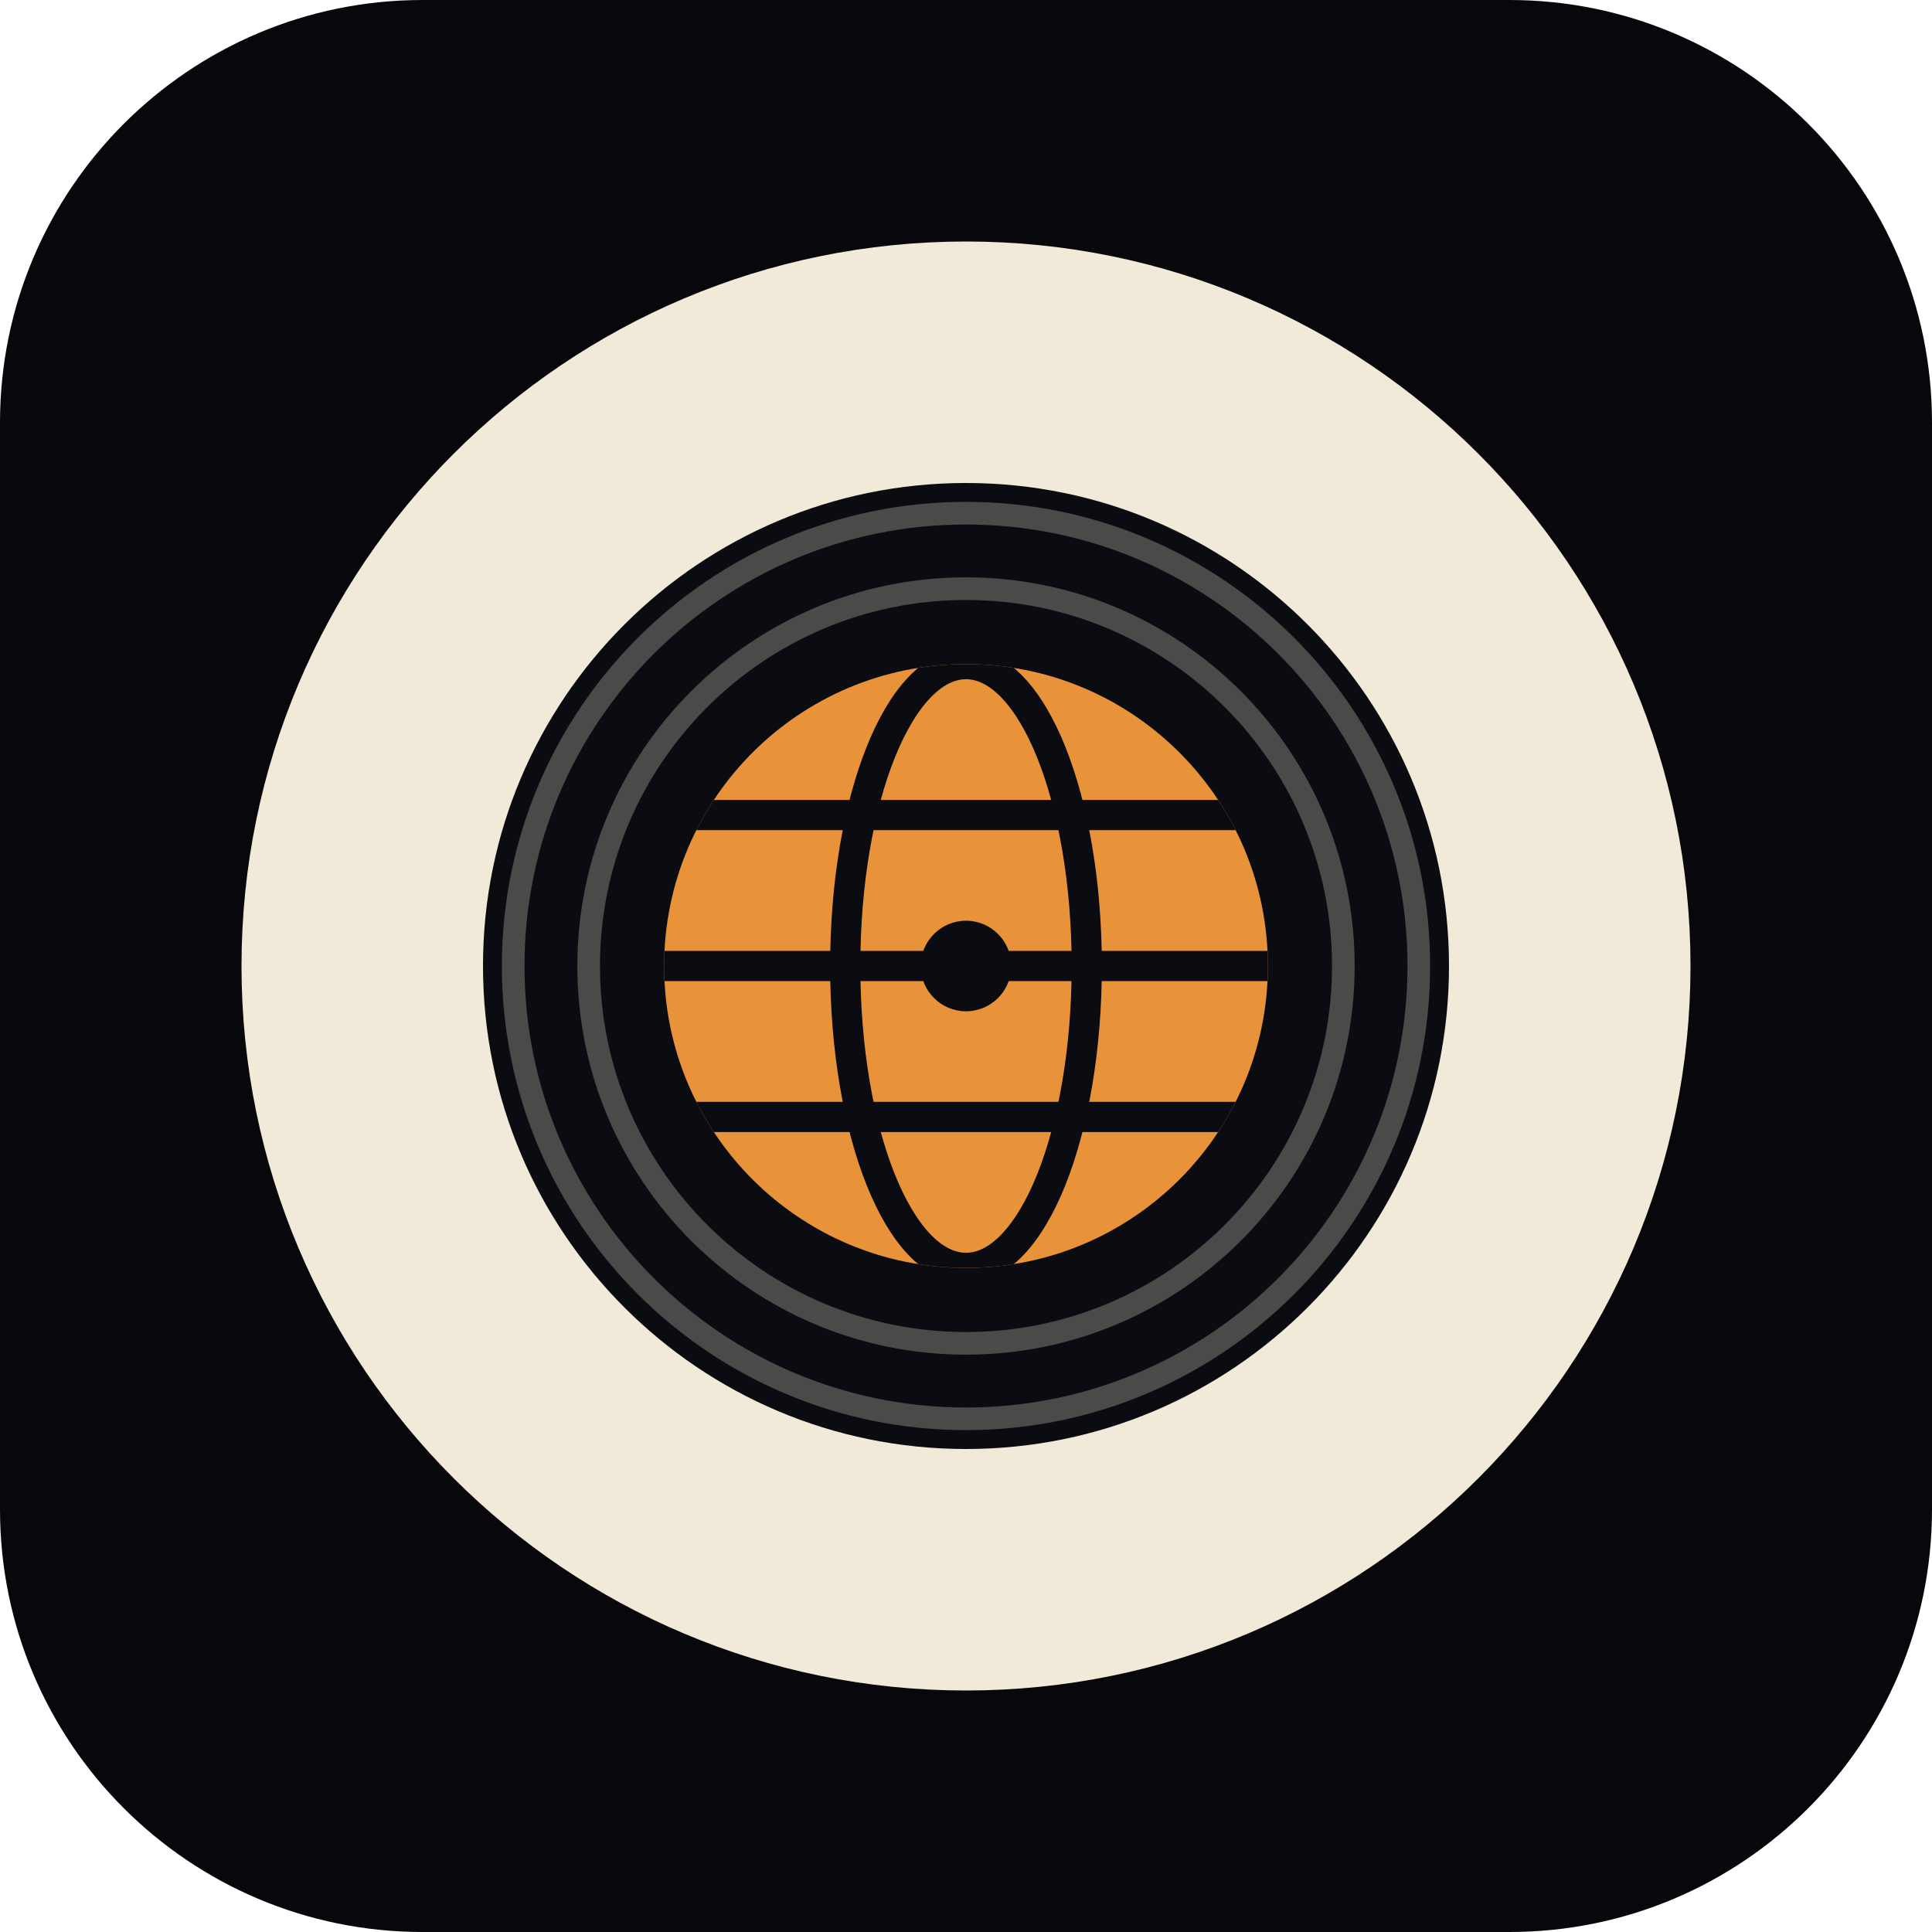
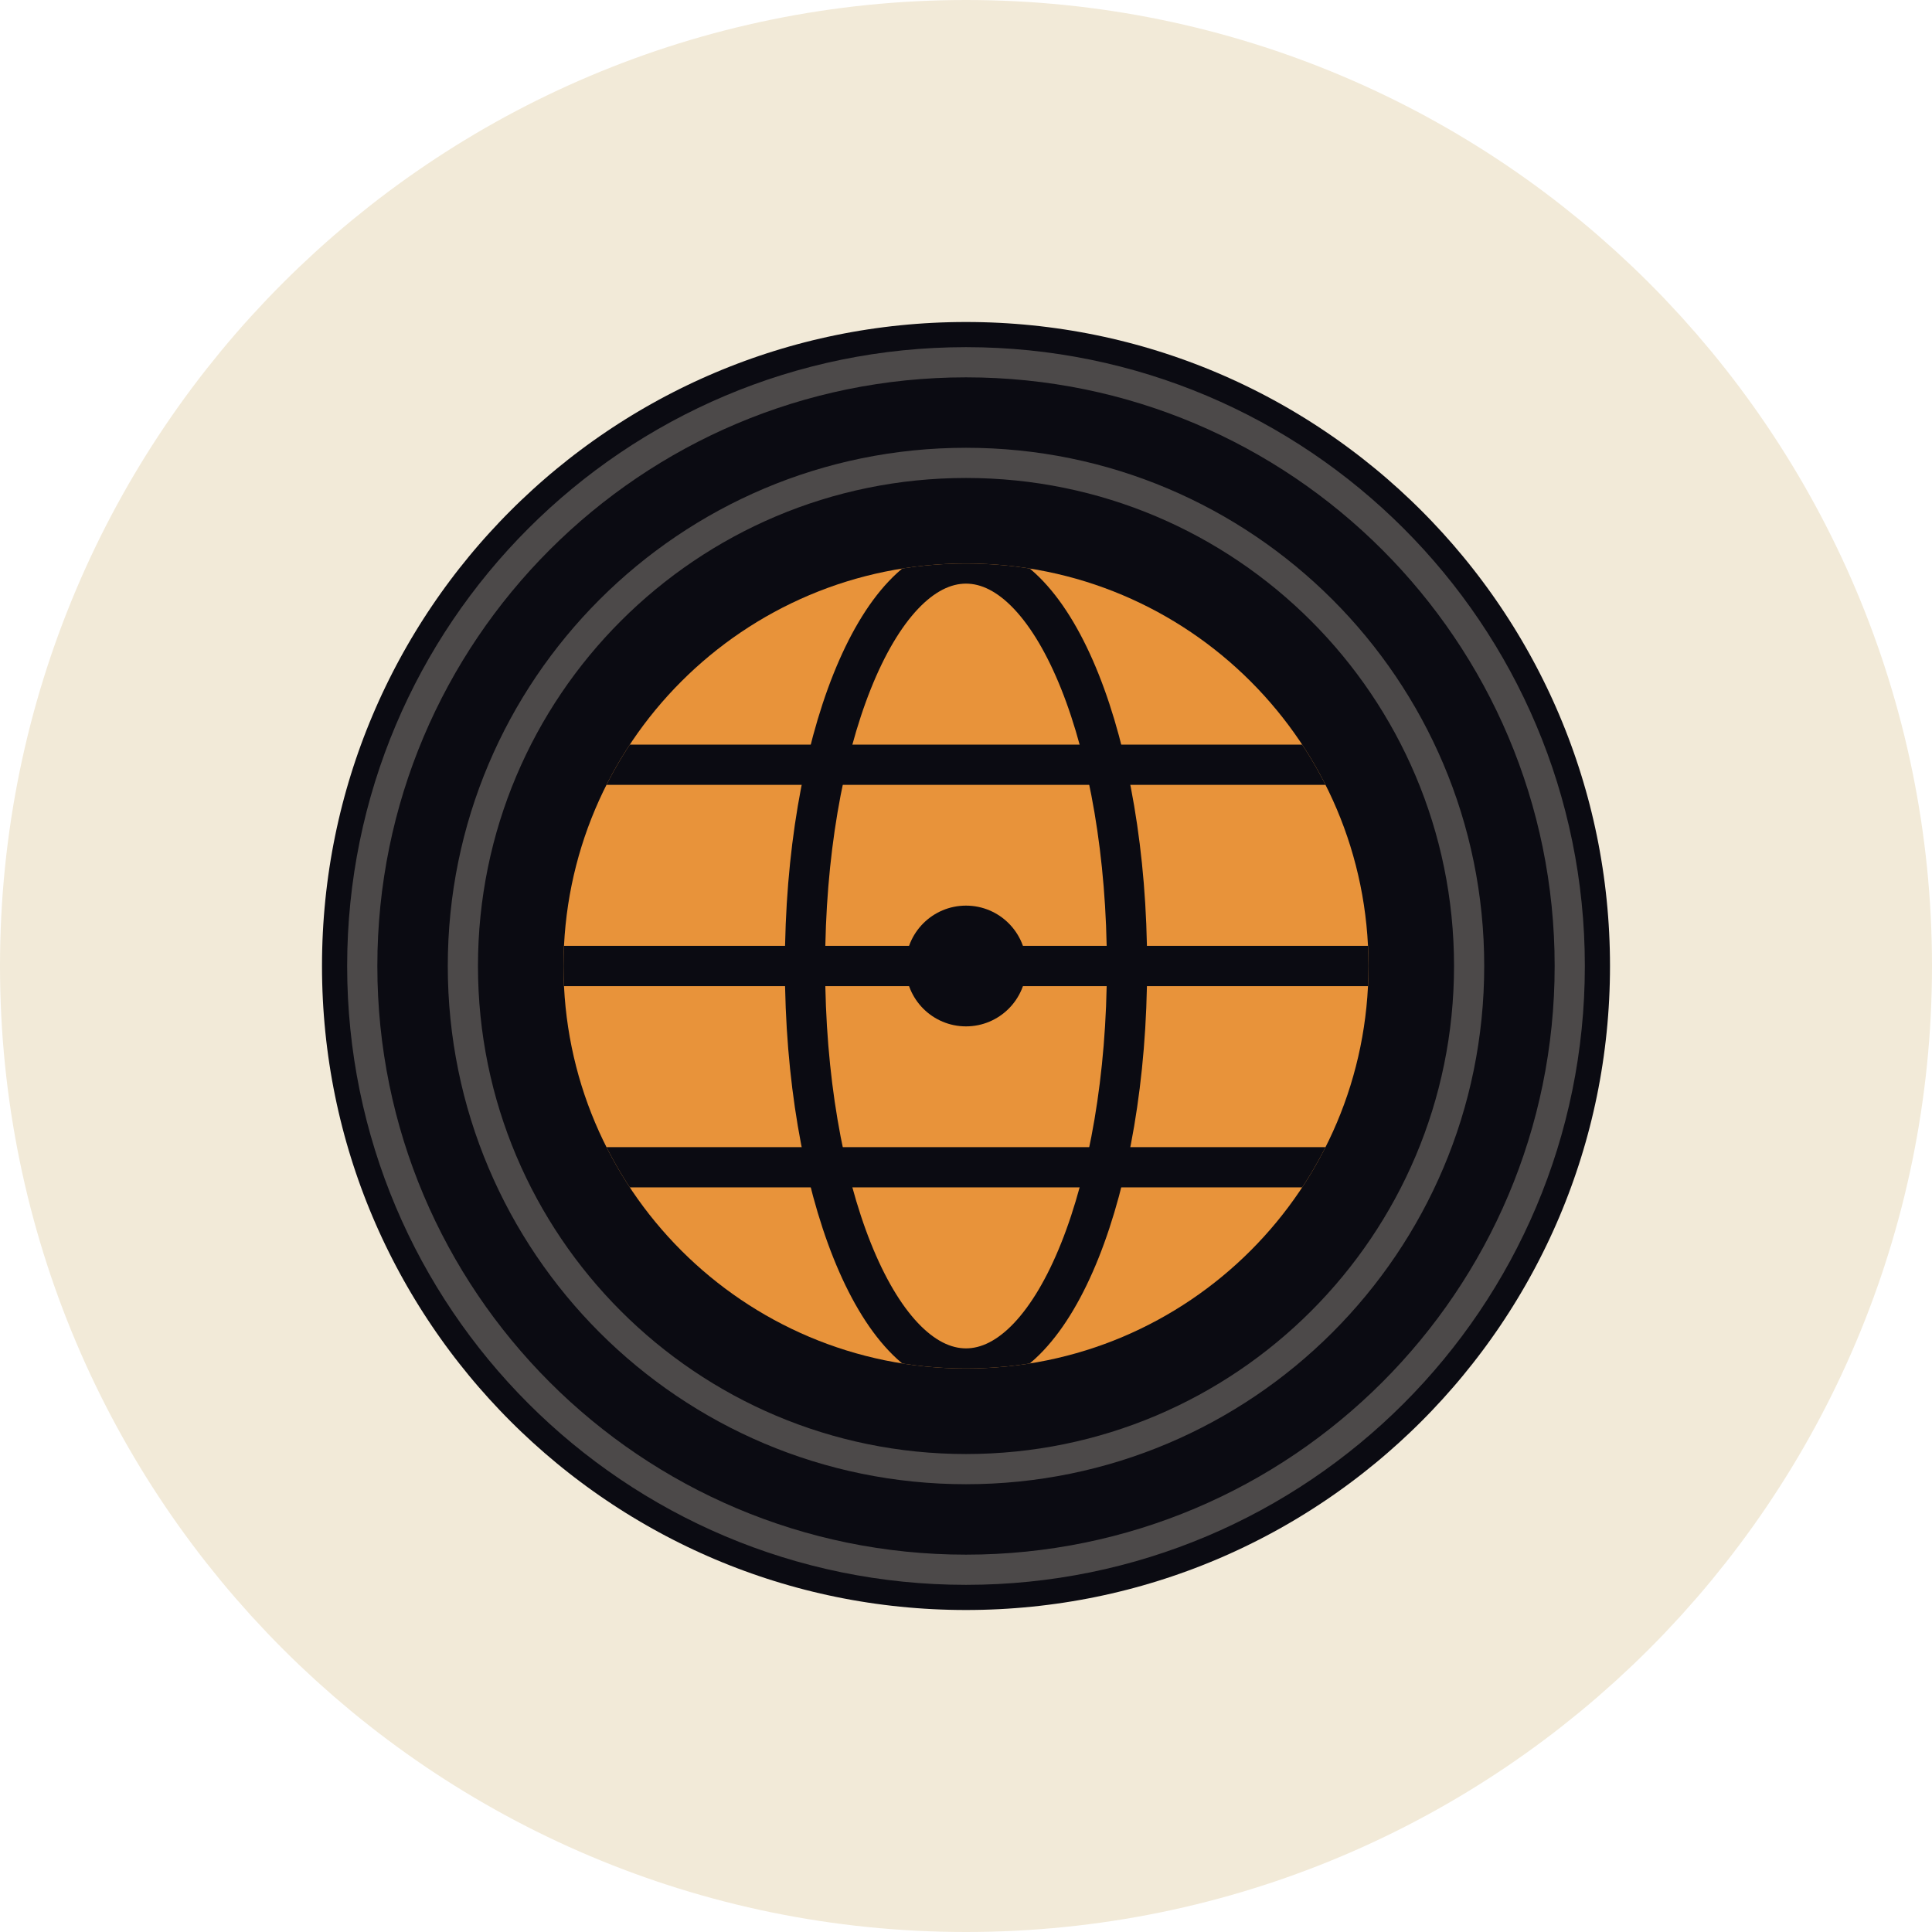
- <svg xmlns="http://www.w3.org/2000/svg" viewBox="0 0 128 128" role="img" aria-labelledby="t">
+ <svg xmlns="http://www.w3.org/2000/svg" viewBox="16 16 96 96" role="img" aria-labelledby="t">
  <defs>
    <clipPath id="g">
      <circle cx="64" cy="64" r="20" />
    </clipPath>
  </defs>
-   <rect width="128" height="128" rx="28" fill="#07070C" />
  <circle cx="64" cy="64" r="40" fill="#0B0B12" stroke="#F2EAD8" stroke-width="16" />
  <g fill="none" stroke="#F2EAD8" stroke-opacity=".28" stroke-width="1.5">
    <circle cx="64" cy="64" r="30" />
    <circle cx="64" cy="64" r="25" />
  </g>
  <circle cx="64" cy="64" r="20" fill="#E8933A" />
  <g clip-path="url(#g)" fill="none" stroke="#0B0B12" stroke-width="2">
    <ellipse cx="64" cy="64" rx="8" ry="20" />
    <path d="M44 64H84M46 54H82M46 74H82" />
  </g>
  <circle cx="64" cy="64" r="3" fill="#0B0B12" />
</svg>
